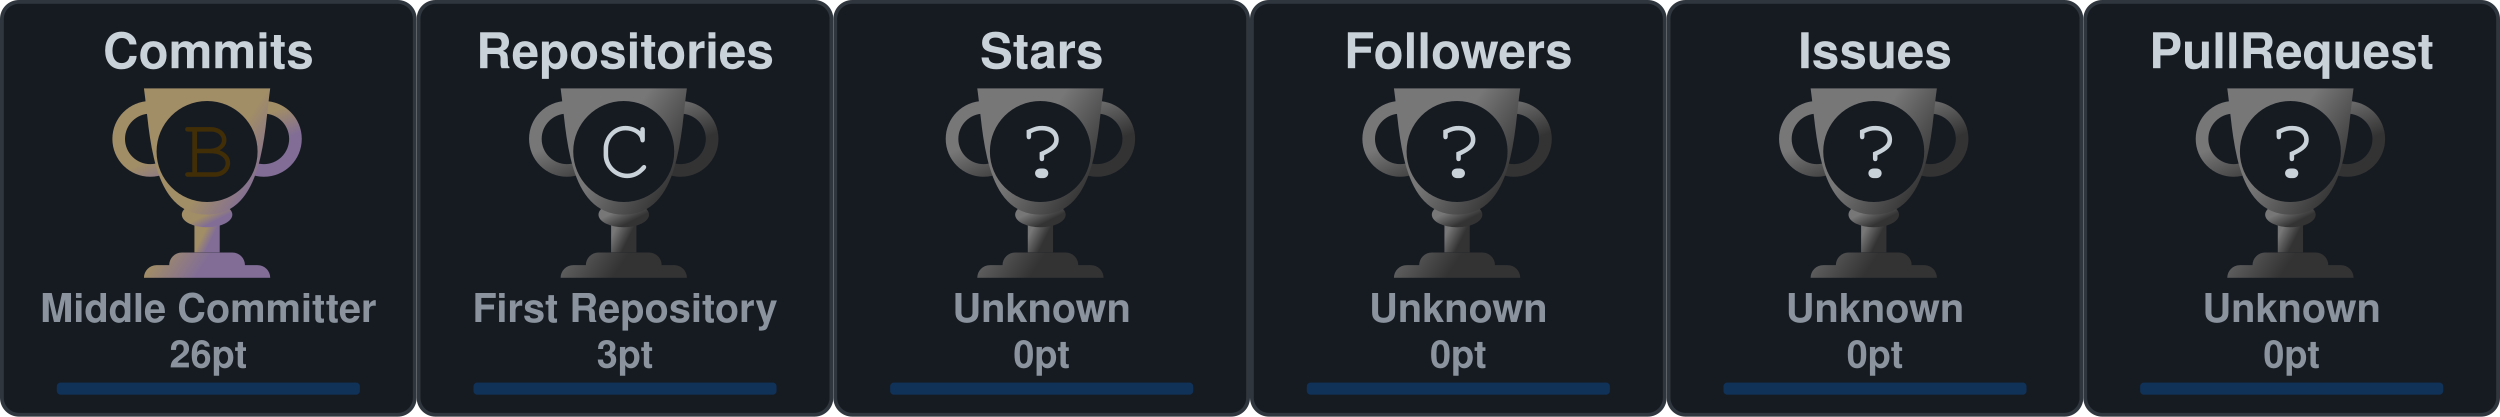
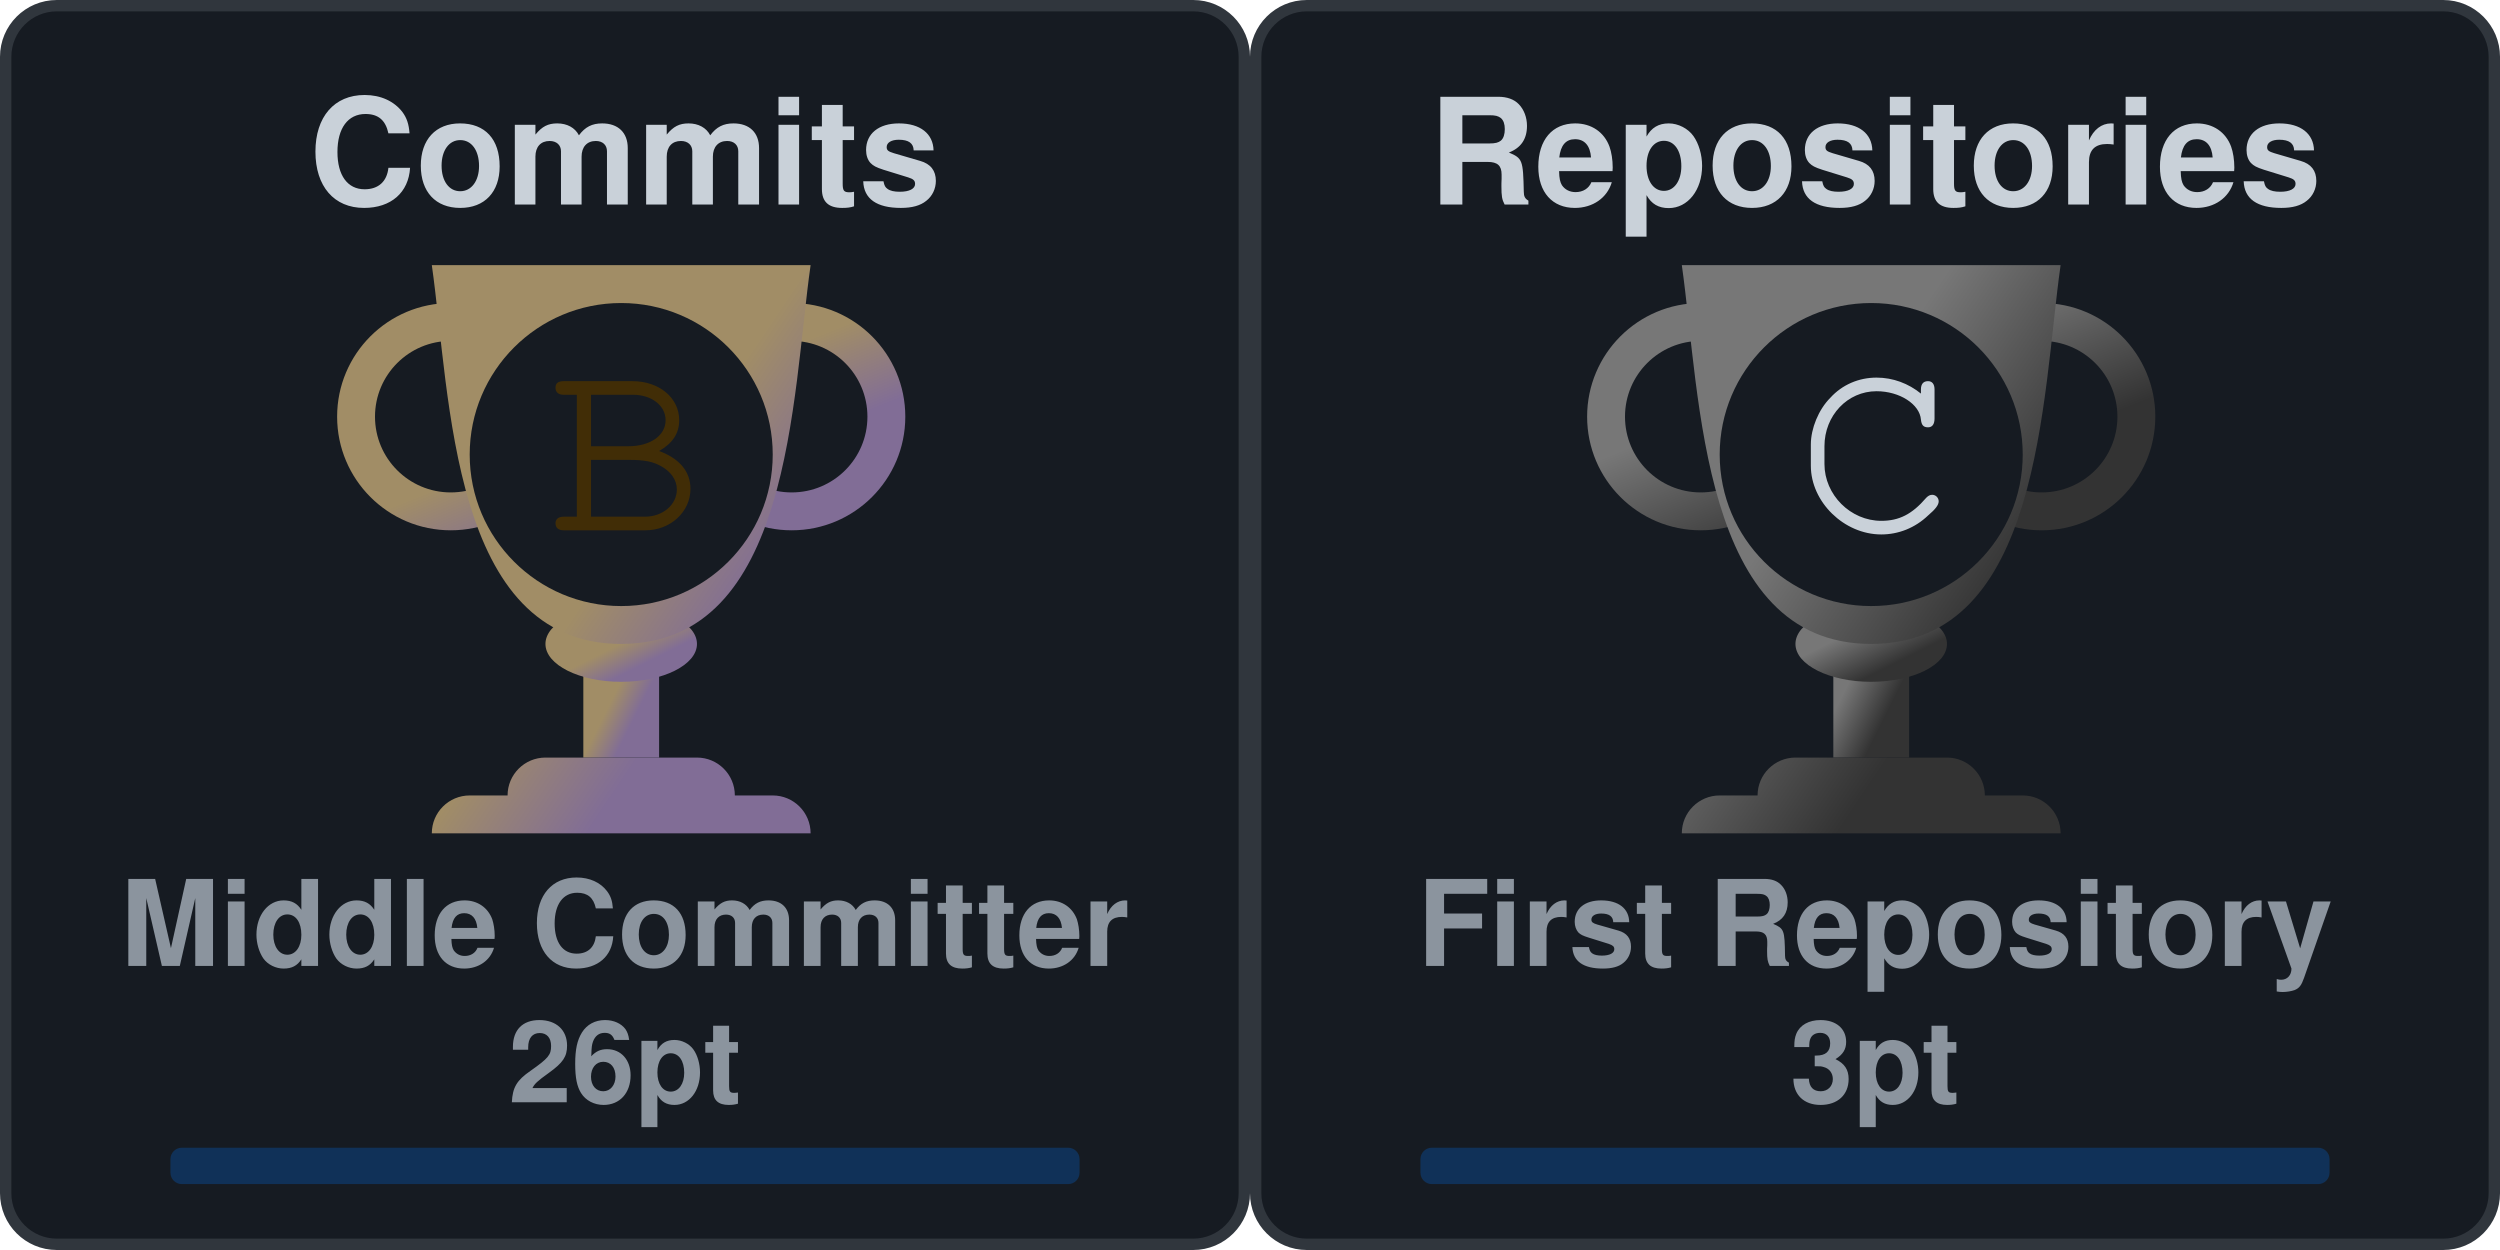
- <svg xmlns="http://www.w3.org/2000/svg" width="660" height="110" viewBox="0 0 660 110" fill="none">
+ <svg xmlns="http://www.w3.org/2000/svg" width="220" height="110" viewBox="0 0 220 110" fill="none">
  <svg x="0" y="0" width="110" height="110" viewBox="0 0 110 110" fill="none">
    <rect x="0.5" y="0.5" rx="4.5" width="109" height="109" stroke="#30363d" fill="#161b22" stroke-opacity="1" fill-opacity="1" />
    <defs>
      <linearGradient id="B" gradientTransform="rotate(45)">
        <stop offset="0%" stop-color="#A18D66" />
        <stop offset="70%" stop-color="#A18D66" />
        <stop offset="100%" stop-color="#816D96" />
      </linearGradient>
    </defs>
    <svg x="28" y="20" width="100" height="100" viewBox="0 0 30 30" fill="url(#B)">
      <path d="M7 10h2v4H7v-4z" />
      <path d="M10 11c0 .552-.895 1-2 1s-2-.448-2-1 .895-1 2-1 2 .448 2 1z" />
      <path fill-rule="evenodd" d="M12.5 3a2 2 0 1 0 0 4 2 2 0 0 0 0-4zm-3 2a3 3 0 1 1 6 0 3 3 0 0 1-6 0zm-6-2a2 2 0 1 0 0 4 2 2 0 0 0 0-4zm-3 2a3 3 0 1 1 6 0 3 3 0 0 1-6 0z" />
      <path d="M3 1h10c-.495 3.467-.5 10-5 10S3.495 4.467 3 1zm0 15a1 1 0 0 1 1-1h8a1 1 0 0 1 1 1H3zm2-1a1 1 0 0 1 1-1h4a1 1 0 0 1 1 1H5z" />
      <circle cx="8" cy="6" r="4" fill="#161b22" />
      <text x="6" y="8" font-family="Courier, Monospace" font-size="7" fill="#412D06">B</text>
    </svg>
    <text x="50%" y="18" text-anchor="middle" font-family="Segoe UI,Helvetica,Arial,sans-serif,Apple Color Emoji,Segoe UI Emoji" font-weight="bold" font-size="13" fill="#c9d1d9">Commits</text>
    <text x="50%" y="85" text-anchor="middle" font-family="Segoe UI,Helvetica,Arial,sans-serif,Apple Color Emoji,Segoe UI Emoji" font-weight="bold" font-size="10.5" fill="#8b949e">Middle Committer</text>
    <text x="50%" y="97" text-anchor="middle" font-family="Segoe UI,Helvetica,Arial,sans-serif,Apple Color Emoji,Segoe UI Emoji" font-weight="bold" font-size="10" fill="#8b949e">26pt</text>
    <style>
    @keyframes CommitsRankAnimation {
      from {
        width: 0px;
      }
      to {
        width: 14.222px;
      }
    }
    #Commits-rank-progress{
      animation: CommitsRankAnimation 1s forwards ease-in-out;
    }
    </style>
    <rect x="15" y="101" rx="1" width="80" height="3.2" opacity="0.3" fill="#0366d6" />
    <rect id="Commits-rank-progress" x="15" y="101" rx="1" height="3.2" fill="#0366d6" />
  </svg>
  <svg x="110" y="0" width="110" height="110" viewBox="0 0 110 110" fill="none">
    <rect x="0.5" y="0.5" rx="4.5" width="109" height="109" stroke="#30363d" fill="#161b22" stroke-opacity="1" fill-opacity="1" />
    <defs>
      <linearGradient id="C" gradientTransform="rotate(45)">
        <stop offset="0%" stop-color="#777" />
        <stop offset="50%" stop-color="#777" />
        <stop offset="100%" stop-color="#333" />
      </linearGradient>
    </defs>
    <svg x="28" y="20" width="100" height="100" viewBox="0 0 30 30" fill="url(#C)">
      <path d="M7 10h2v4H7v-4z" />
      <path d="M10 11c0 .552-.895 1-2 1s-2-.448-2-1 .895-1 2-1 2 .448 2 1z" />
      <path fill-rule="evenodd" d="M12.5 3a2 2 0 1 0 0 4 2 2 0 0 0 0-4zm-3 2a3 3 0 1 1 6 0 3 3 0 0 1-6 0zm-6-2a2 2 0 1 0 0 4 2 2 0 0 0 0-4zm-3 2a3 3 0 1 1 6 0 3 3 0 0 1-6 0z" />
      <path d="M3 1h10c-.495 3.467-.5 10-5 10S3.495 4.467 3 1zm0 15a1 1 0 0 1 1-1h8a1 1 0 0 1 1 1H3zm2-1a1 1 0 0 1 1-1h4a1 1 0 0 1 1 1H5z" />
      <circle cx="8" cy="6" r="4" fill="#161b22" />
      <text x="6" y="8" font-family="Courier, Monospace" font-size="7" fill="#c9d1d9">C</text>
    </svg>
    <text x="50%" y="18" text-anchor="middle" font-family="Segoe UI,Helvetica,Arial,sans-serif,Apple Color Emoji,Segoe UI Emoji" font-weight="bold" font-size="13" fill="#c9d1d9">Repositories</text>
    <text x="50%" y="85" text-anchor="middle" font-family="Segoe UI,Helvetica,Arial,sans-serif,Apple Color Emoji,Segoe UI Emoji" font-weight="bold" font-size="10.5" fill="#8b949e">First Repository</text>
    <text x="50%" y="97" text-anchor="middle" font-family="Segoe UI,Helvetica,Arial,sans-serif,Apple Color Emoji,Segoe UI Emoji" font-weight="bold" font-size="10" fill="#8b949e">3pt</text>
    <style>
    @keyframes RepositoriesRankAnimation {
      from {
        width: 0px;
      }
      to {
        width: 17.778px;
      }
    }
    #Repositories-rank-progress{
      animation: RepositoriesRankAnimation 1s forwards ease-in-out;
    }
    </style>
    <rect x="15" y="101" rx="1" width="80" height="3.2" opacity="0.3" fill="#0366d6" />
    <rect id="Repositories-rank-progress" x="15" y="101" rx="1" height="3.2" fill="#0366d6" />
  </svg>
-   <svg x="220" y="0" width="110" height="110" viewBox="0 0 110 110" fill="none">
-     <rect x="0.5" y="0.5" rx="4.5" width="109" height="109" stroke="#30363d" fill="#161b22" stroke-opacity="1" fill-opacity="1" />
-     <defs>
-       <linearGradient id="?" gradientTransform="rotate(45)">
-         <stop offset="0%" stop-color="#777" />
-         <stop offset="50%" stop-color="#777" />
-         <stop offset="100%" stop-color="#333" />
-       </linearGradient>
-     </defs>
-     <svg x="28" y="20" width="100" height="100" viewBox="0 0 30 30" fill="url(#?)">
-       <path d="M7 10h2v4H7v-4z" />
-       <path d="M10 11c0 .552-.895 1-2 1s-2-.448-2-1 .895-1 2-1 2 .448 2 1z" />
-       <path fill-rule="evenodd" d="M12.5 3a2 2 0 1 0 0 4 2 2 0 0 0 0-4zm-3 2a3 3 0 1 1 6 0 3 3 0 0 1-6 0zm-6-2a2 2 0 1 0 0 4 2 2 0 0 0 0-4zm-3 2a3 3 0 1 1 6 0 3 3 0 0 1-6 0z" />
-       <path d="M3 1h10c-.495 3.467-.5 10-5 10S3.495 4.467 3 1zm0 15a1 1 0 0 1 1-1h8a1 1 0 0 1 1 1H3zm2-1a1 1 0 0 1 1-1h4a1 1 0 0 1 1 1H5z" />
-       <circle cx="8" cy="6" r="4" fill="#161b22" />
-       <text x="6" y="8" font-family="Courier, Monospace" font-size="7" fill="#c9d1d9">?</text>
-     </svg>
-     <text x="50%" y="18" text-anchor="middle" font-family="Segoe UI,Helvetica,Arial,sans-serif,Apple Color Emoji,Segoe UI Emoji" font-weight="bold" font-size="13" fill="#c9d1d9">Stars</text>
-     <text x="50%" y="85" text-anchor="middle" font-family="Segoe UI,Helvetica,Arial,sans-serif,Apple Color Emoji,Segoe UI Emoji" font-weight="bold" font-size="10.5" fill="#8b949e">Unknown</text>
-     <text x="50%" y="97" text-anchor="middle" font-family="Segoe UI,Helvetica,Arial,sans-serif,Apple Color Emoji,Segoe UI Emoji" font-weight="bold" font-size="10" fill="#8b949e">0pt</text>
-     <style>
-     @keyframes StarsRankAnimation {
-       from {
-         width: 0px;
-       }
-       to {
-         width: 0px;
-       }
-     }
-     #Stars-rank-progress{
-       animation: StarsRankAnimation 1s forwards ease-in-out;
-     }
-     </style>
-     <rect x="15" y="101" rx="1" width="80" height="3.2" opacity="0.3" fill="#0366d6" />
-     <rect id="Stars-rank-progress" x="15" y="101" rx="1" height="3.2" fill="#0366d6" />
-   </svg>
-   <svg x="330" y="0" width="110" height="110" viewBox="0 0 110 110" fill="none">
-     <rect x="0.5" y="0.5" rx="4.5" width="109" height="109" stroke="#30363d" fill="#161b22" stroke-opacity="1" fill-opacity="1" />
-     <defs>
-       <linearGradient id="?" gradientTransform="rotate(45)">
-         <stop offset="0%" stop-color="#777" />
-         <stop offset="50%" stop-color="#777" />
-         <stop offset="100%" stop-color="#333" />
-       </linearGradient>
-     </defs>
-     <svg x="28" y="20" width="100" height="100" viewBox="0 0 30 30" fill="url(#?)">
-       <path d="M7 10h2v4H7v-4z" />
-       <path d="M10 11c0 .552-.895 1-2 1s-2-.448-2-1 .895-1 2-1 2 .448 2 1z" />
-       <path fill-rule="evenodd" d="M12.5 3a2 2 0 1 0 0 4 2 2 0 0 0 0-4zm-3 2a3 3 0 1 1 6 0 3 3 0 0 1-6 0zm-6-2a2 2 0 1 0 0 4 2 2 0 0 0 0-4zm-3 2a3 3 0 1 1 6 0 3 3 0 0 1-6 0z" />
-       <path d="M3 1h10c-.495 3.467-.5 10-5 10S3.495 4.467 3 1zm0 15a1 1 0 0 1 1-1h8a1 1 0 0 1 1 1H3zm2-1a1 1 0 0 1 1-1h4a1 1 0 0 1 1 1H5z" />
-       <circle cx="8" cy="6" r="4" fill="#161b22" />
-       <text x="6" y="8" font-family="Courier, Monospace" font-size="7" fill="#c9d1d9">?</text>
-     </svg>
-     <text x="50%" y="18" text-anchor="middle" font-family="Segoe UI,Helvetica,Arial,sans-serif,Apple Color Emoji,Segoe UI Emoji" font-weight="bold" font-size="13" fill="#c9d1d9">Followers</text>
-     <text x="50%" y="85" text-anchor="middle" font-family="Segoe UI,Helvetica,Arial,sans-serif,Apple Color Emoji,Segoe UI Emoji" font-weight="bold" font-size="10.5" fill="#8b949e">Unknown</text>
-     <text x="50%" y="97" text-anchor="middle" font-family="Segoe UI,Helvetica,Arial,sans-serif,Apple Color Emoji,Segoe UI Emoji" font-weight="bold" font-size="10" fill="#8b949e">0pt</text>
-     <style>
-     @keyframes FollowersRankAnimation {
-       from {
-         width: 0px;
-       }
-       to {
-         width: 0px;
-       }
-     }
-     #Followers-rank-progress{
-       animation: FollowersRankAnimation 1s forwards ease-in-out;
-     }
-     </style>
-     <rect x="15" y="101" rx="1" width="80" height="3.2" opacity="0.3" fill="#0366d6" />
-     <rect id="Followers-rank-progress" x="15" y="101" rx="1" height="3.2" fill="#0366d6" />
-   </svg>
-   <svg x="440" y="0" width="110" height="110" viewBox="0 0 110 110" fill="none">
-     <rect x="0.5" y="0.5" rx="4.5" width="109" height="109" stroke="#30363d" fill="#161b22" stroke-opacity="1" fill-opacity="1" />
-     <defs>
-       <linearGradient id="?" gradientTransform="rotate(45)">
-         <stop offset="0%" stop-color="#777" />
-         <stop offset="50%" stop-color="#777" />
-         <stop offset="100%" stop-color="#333" />
-       </linearGradient>
-     </defs>
-     <svg x="28" y="20" width="100" height="100" viewBox="0 0 30 30" fill="url(#?)">
-       <path d="M7 10h2v4H7v-4z" />
-       <path d="M10 11c0 .552-.895 1-2 1s-2-.448-2-1 .895-1 2-1 2 .448 2 1z" />
-       <path fill-rule="evenodd" d="M12.5 3a2 2 0 1 0 0 4 2 2 0 0 0 0-4zm-3 2a3 3 0 1 1 6 0 3 3 0 0 1-6 0zm-6-2a2 2 0 1 0 0 4 2 2 0 0 0 0-4zm-3 2a3 3 0 1 1 6 0 3 3 0 0 1-6 0z" />
-       <path d="M3 1h10c-.495 3.467-.5 10-5 10S3.495 4.467 3 1zm0 15a1 1 0 0 1 1-1h8a1 1 0 0 1 1 1H3zm2-1a1 1 0 0 1 1-1h4a1 1 0 0 1 1 1H5z" />
-       <circle cx="8" cy="6" r="4" fill="#161b22" />
-       <text x="6" y="8" font-family="Courier, Monospace" font-size="7" fill="#c9d1d9">?</text>
-     </svg>
-     <text x="50%" y="18" text-anchor="middle" font-family="Segoe UI,Helvetica,Arial,sans-serif,Apple Color Emoji,Segoe UI Emoji" font-weight="bold" font-size="13" fill="#c9d1d9">Issues</text>
-     <text x="50%" y="85" text-anchor="middle" font-family="Segoe UI,Helvetica,Arial,sans-serif,Apple Color Emoji,Segoe UI Emoji" font-weight="bold" font-size="10.5" fill="#8b949e">Unknown</text>
-     <text x="50%" y="97" text-anchor="middle" font-family="Segoe UI,Helvetica,Arial,sans-serif,Apple Color Emoji,Segoe UI Emoji" font-weight="bold" font-size="10" fill="#8b949e">0pt</text>
-     <style>
-     @keyframes IssuesRankAnimation {
-       from {
-         width: 0px;
-       }
-       to {
-         width: 0px;
-       }
-     }
-     #Issues-rank-progress{
-       animation: IssuesRankAnimation 1s forwards ease-in-out;
-     }
-     </style>
-     <rect x="15" y="101" rx="1" width="80" height="3.2" opacity="0.3" fill="#0366d6" />
-     <rect id="Issues-rank-progress" x="15" y="101" rx="1" height="3.2" fill="#0366d6" />
-   </svg>
-   <svg x="550" y="0" width="110" height="110" viewBox="0 0 110 110" fill="none">
-     <rect x="0.5" y="0.5" rx="4.5" width="109" height="109" stroke="#30363d" fill="#161b22" stroke-opacity="1" fill-opacity="1" />
-     <defs>
-       <linearGradient id="?" gradientTransform="rotate(45)">
-         <stop offset="0%" stop-color="#777" />
-         <stop offset="50%" stop-color="#777" />
-         <stop offset="100%" stop-color="#333" />
-       </linearGradient>
-     </defs>
-     <svg x="28" y="20" width="100" height="100" viewBox="0 0 30 30" fill="url(#?)">
-       <path d="M7 10h2v4H7v-4z" />
-       <path d="M10 11c0 .552-.895 1-2 1s-2-.448-2-1 .895-1 2-1 2 .448 2 1z" />
-       <path fill-rule="evenodd" d="M12.5 3a2 2 0 1 0 0 4 2 2 0 0 0 0-4zm-3 2a3 3 0 1 1 6 0 3 3 0 0 1-6 0zm-6-2a2 2 0 1 0 0 4 2 2 0 0 0 0-4zm-3 2a3 3 0 1 1 6 0 3 3 0 0 1-6 0z" />
-       <path d="M3 1h10c-.495 3.467-.5 10-5 10S3.495 4.467 3 1zm0 15a1 1 0 0 1 1-1h8a1 1 0 0 1 1 1H3zm2-1a1 1 0 0 1 1-1h4a1 1 0 0 1 1 1H5z" />
-       <circle cx="8" cy="6" r="4" fill="#161b22" />
-       <text x="6" y="8" font-family="Courier, Monospace" font-size="7" fill="#c9d1d9">?</text>
-     </svg>
-     <text x="50%" y="18" text-anchor="middle" font-family="Segoe UI,Helvetica,Arial,sans-serif,Apple Color Emoji,Segoe UI Emoji" font-weight="bold" font-size="13" fill="#c9d1d9">PullRequest</text>
-     <text x="50%" y="85" text-anchor="middle" font-family="Segoe UI,Helvetica,Arial,sans-serif,Apple Color Emoji,Segoe UI Emoji" font-weight="bold" font-size="10.5" fill="#8b949e">Unknown</text>
-     <text x="50%" y="97" text-anchor="middle" font-family="Segoe UI,Helvetica,Arial,sans-serif,Apple Color Emoji,Segoe UI Emoji" font-weight="bold" font-size="10" fill="#8b949e">0pt</text>
-     <style>
-     @keyframes PullRequestRankAnimation {
-       from {
-         width: 0px;
-       }
-       to {
-         width: 0px;
-       }
-     }
-     #PullRequest-rank-progress{
-       animation: PullRequestRankAnimation 1s forwards ease-in-out;
-     }
-     </style>
-     <rect x="15" y="101" rx="1" width="80" height="3.2" opacity="0.3" fill="#0366d6" />
-     <rect id="PullRequest-rank-progress" x="15" y="101" rx="1" height="3.2" fill="#0366d6" />
-   </svg>
</svg>
